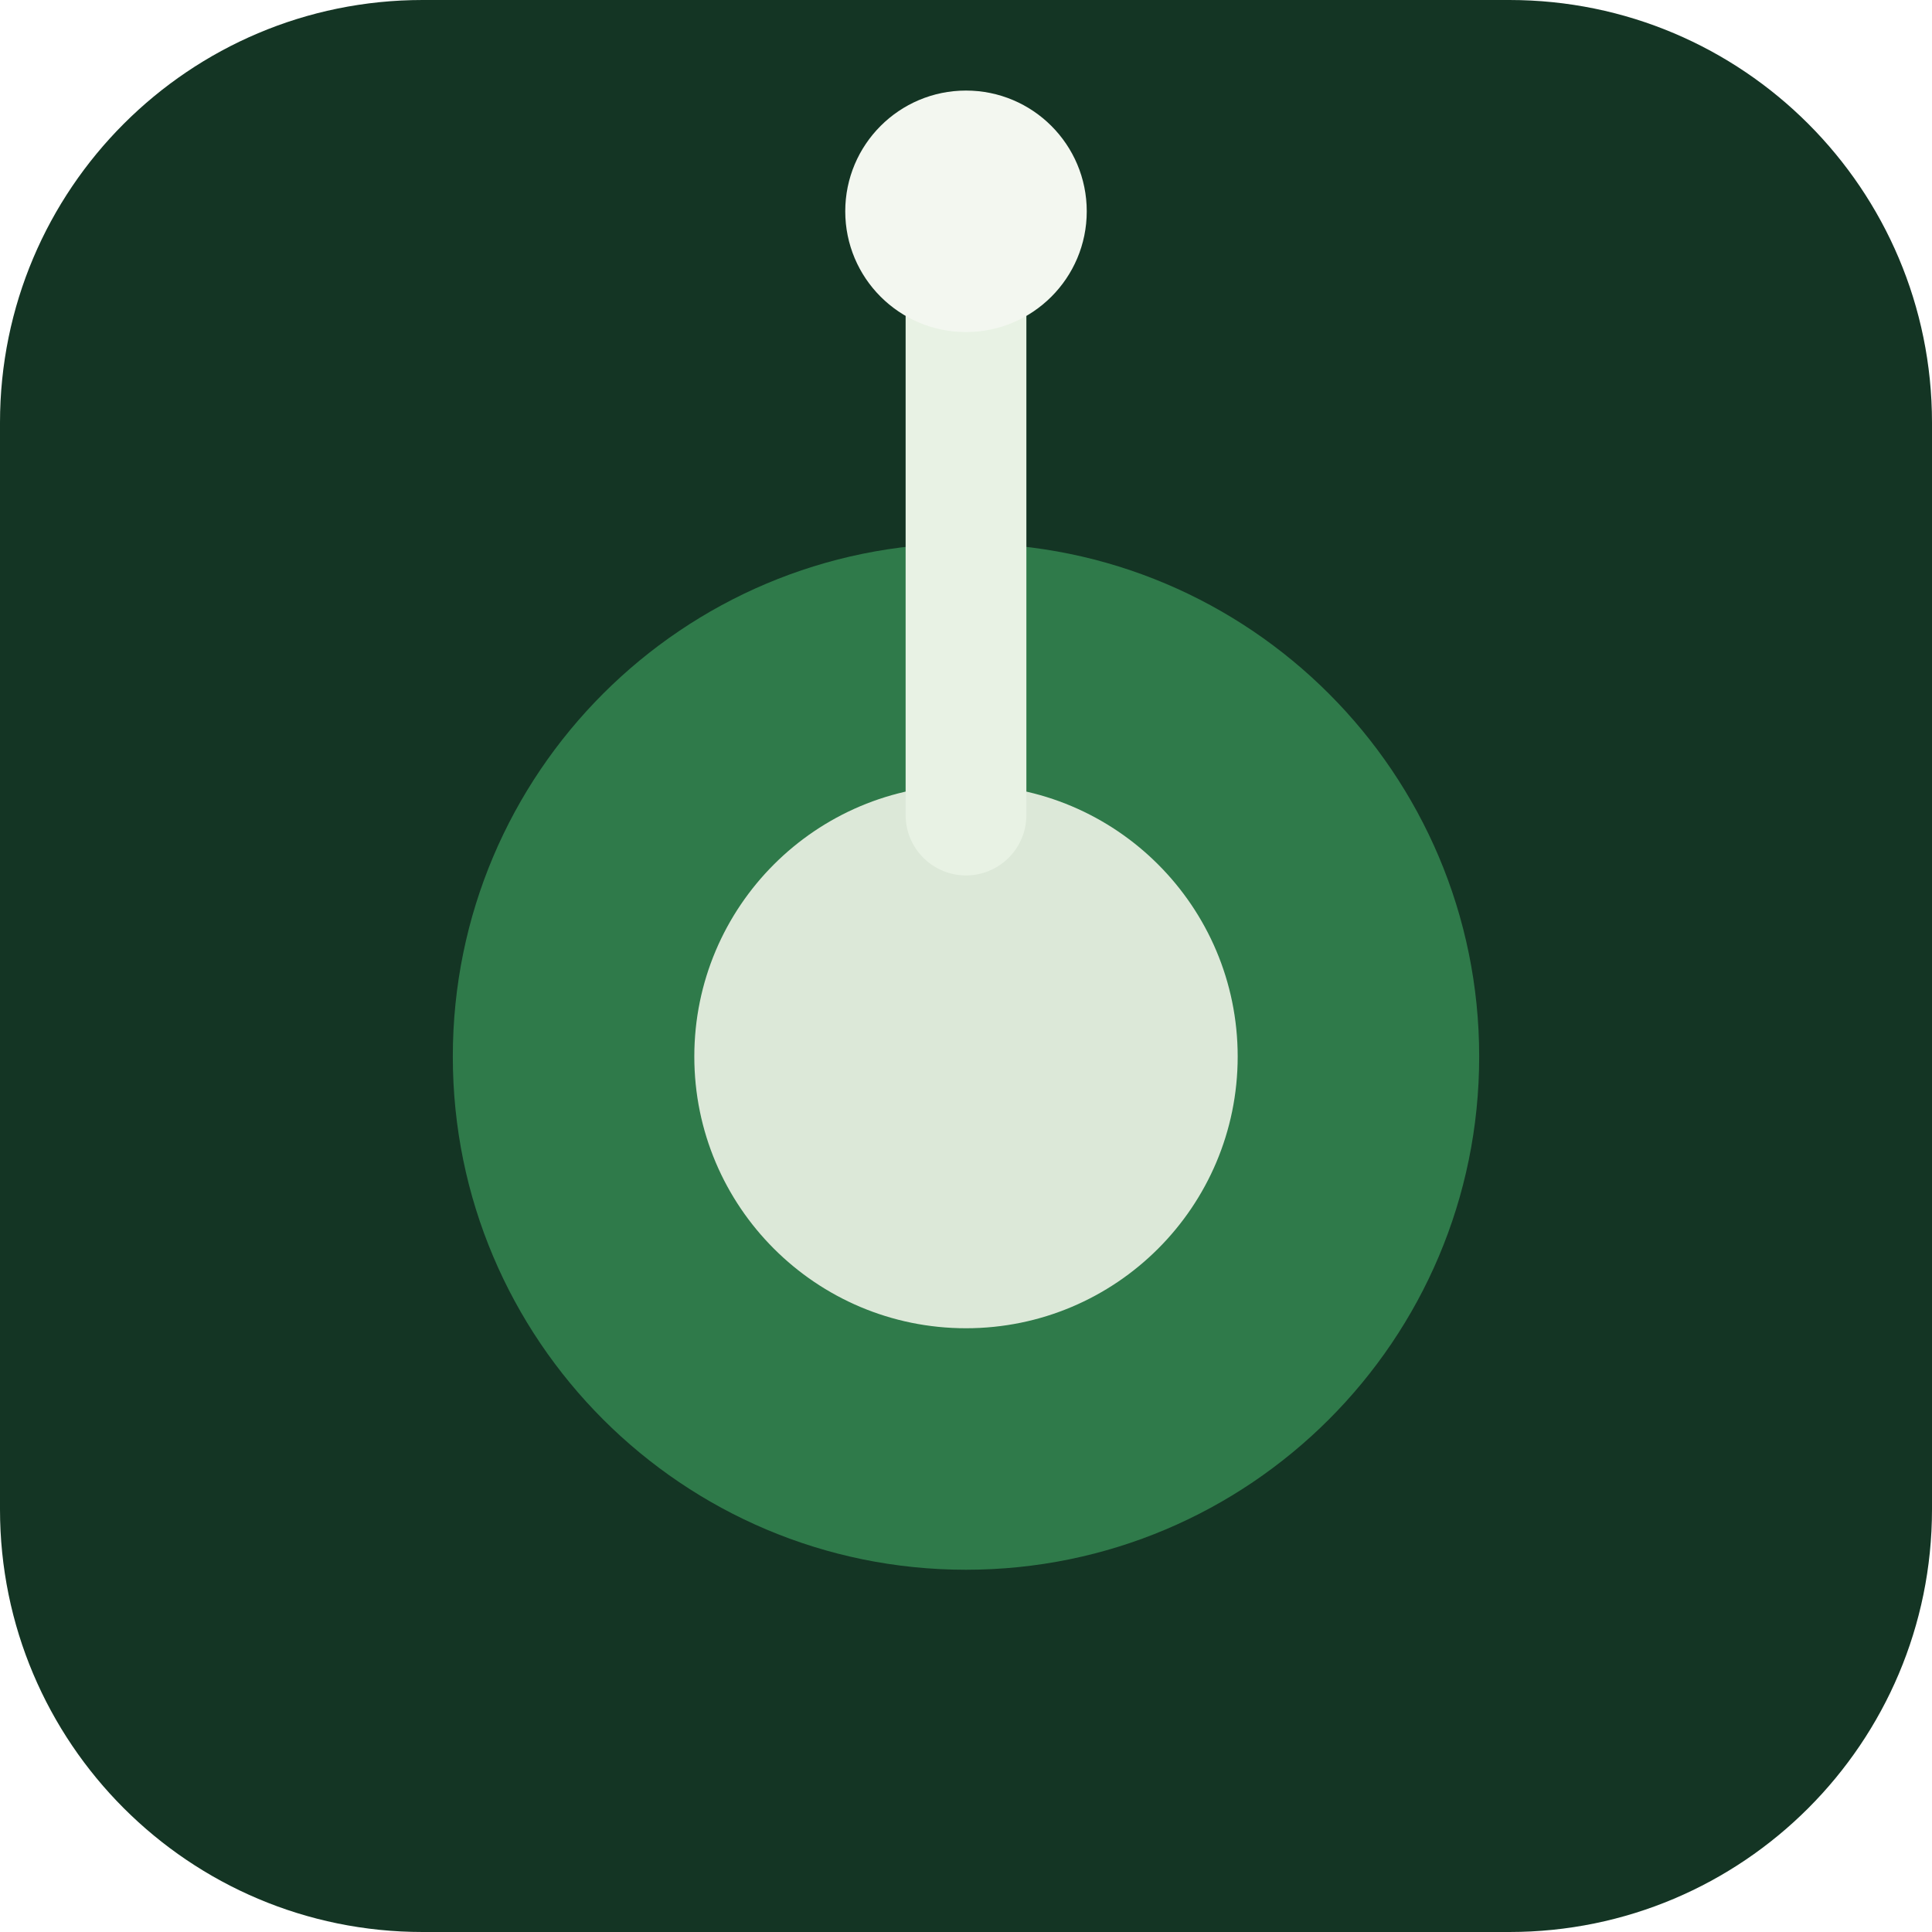
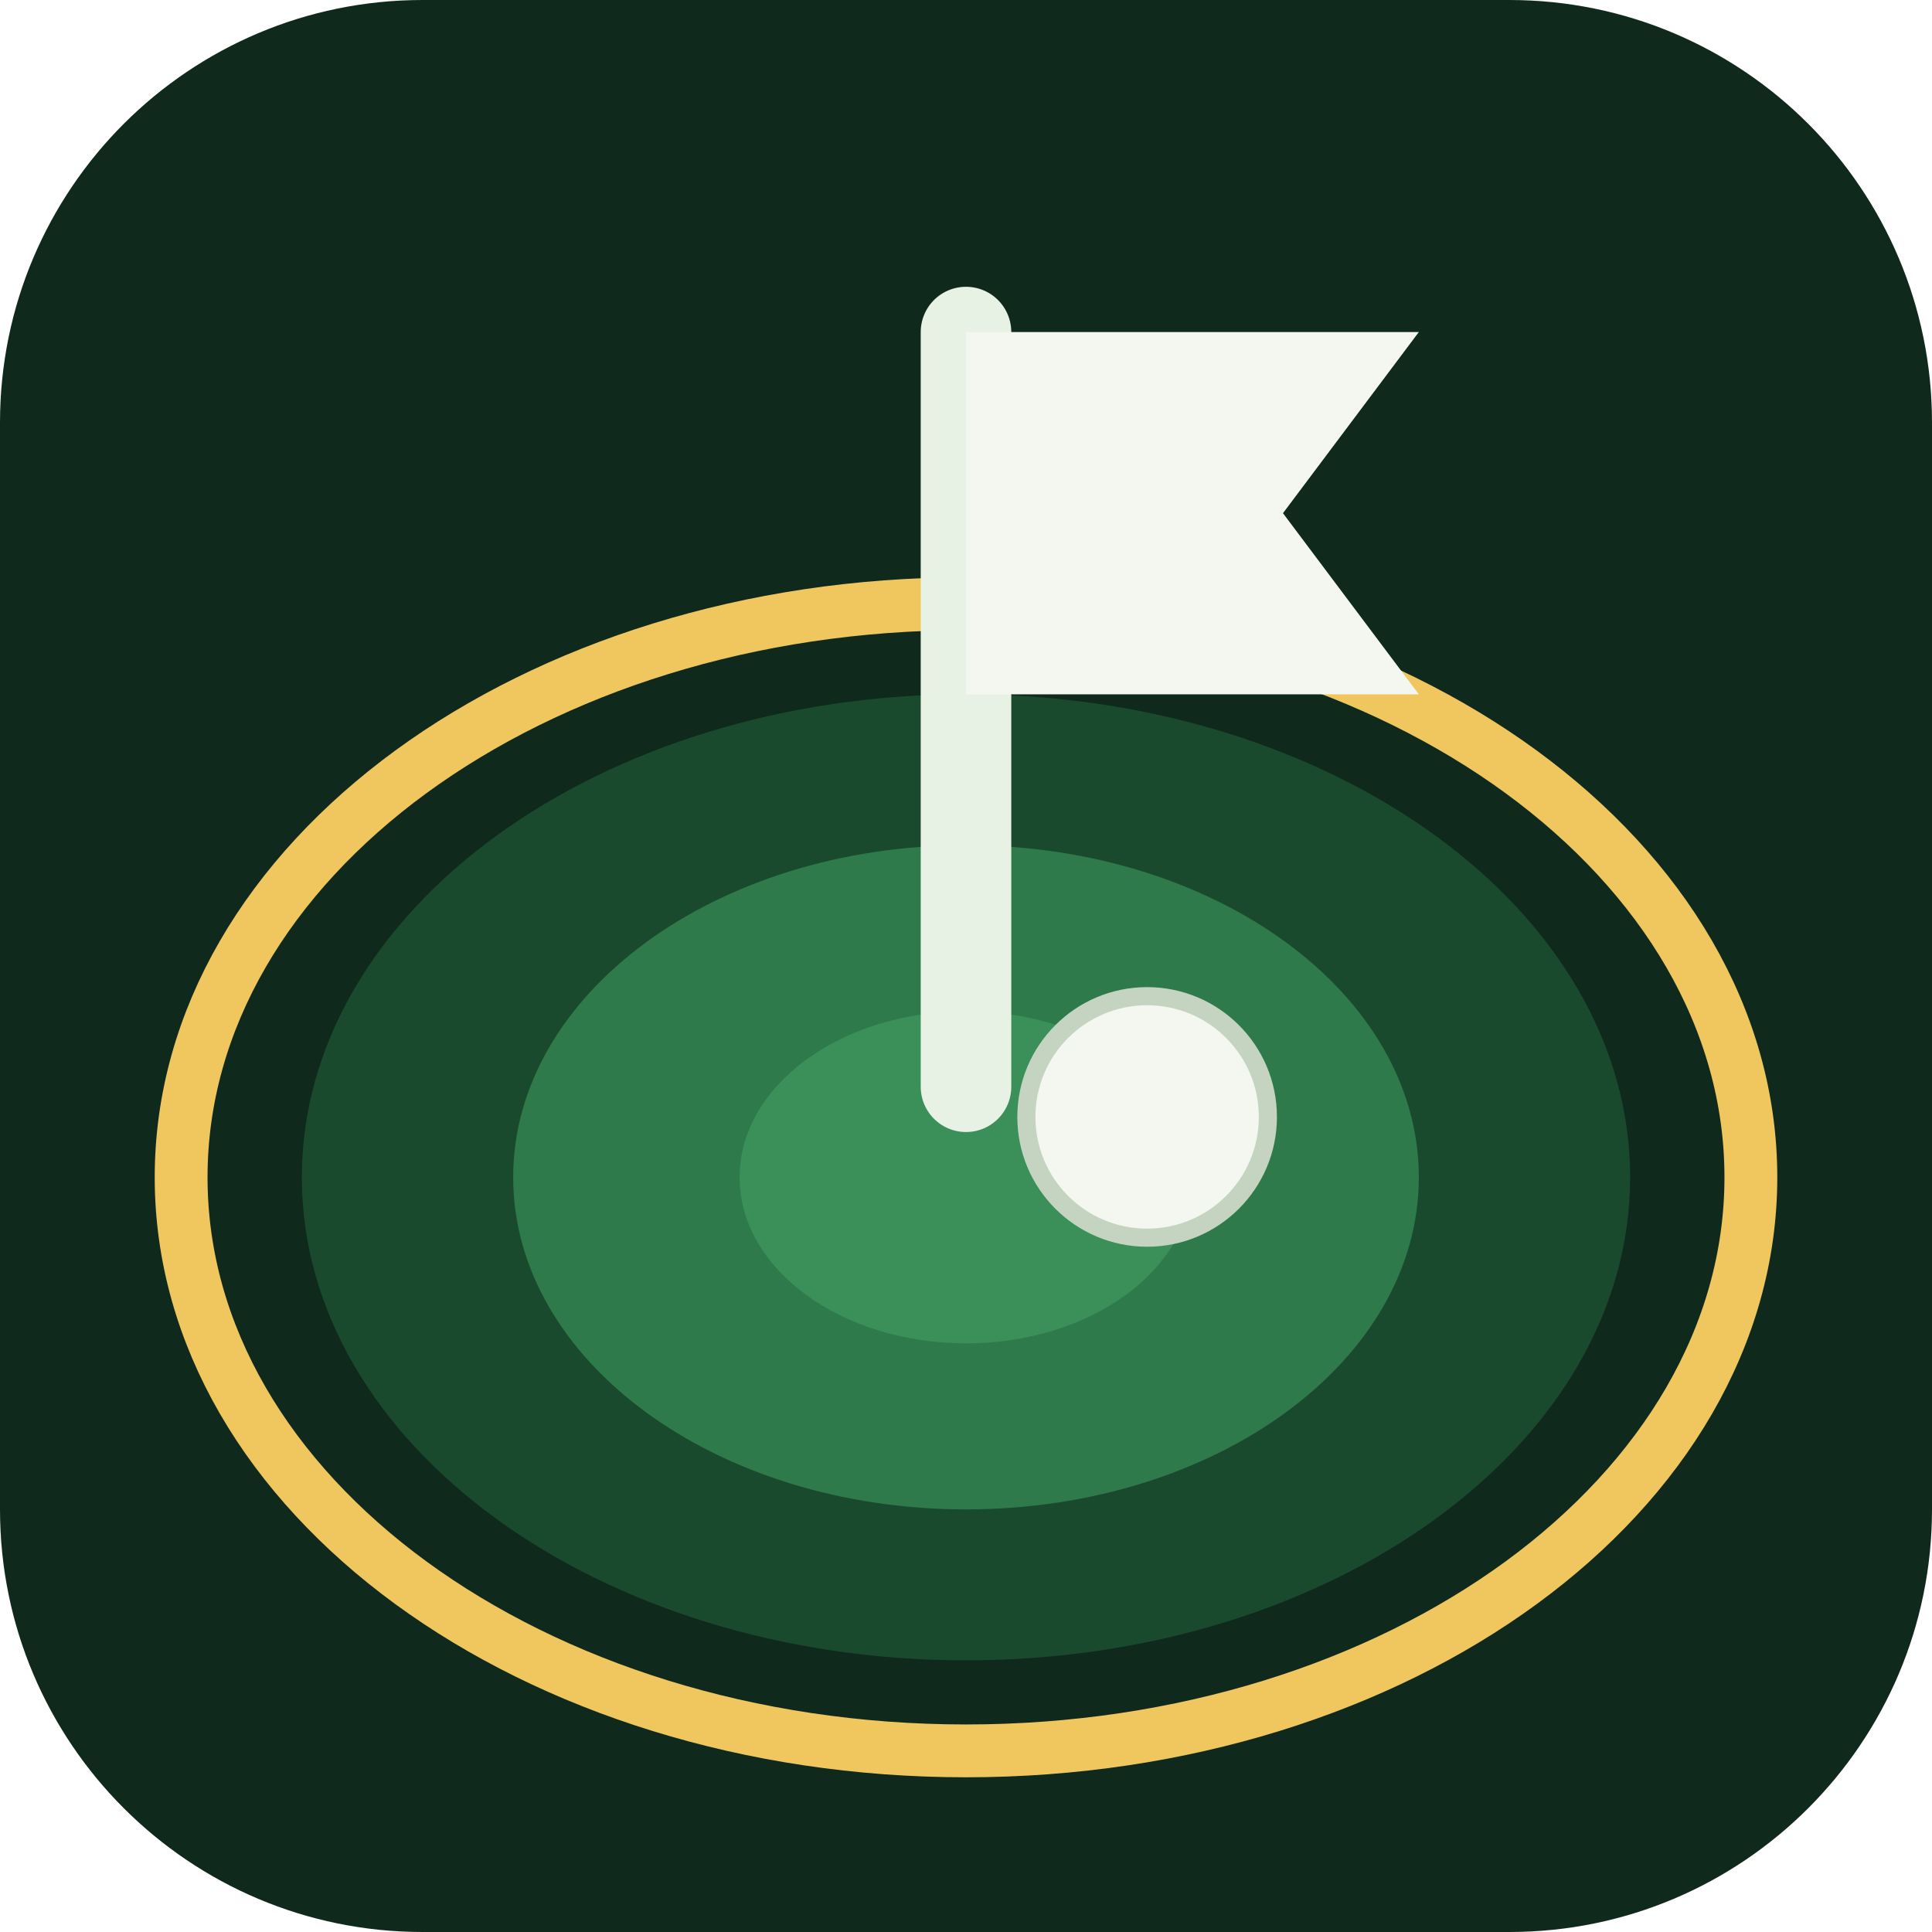
- <svg xmlns="http://www.w3.org/2000/svg" viewBox="0 0 128 128" fill="none">
-   <rect width="128" height="128" rx="28" fill="#143524" />
-   <circle cx="64" cy="70" r="34" fill="#2f7a4a" />
-   <circle cx="64" cy="70" r="18" fill="#dce8d8" />
-   <path d="M64 18v36" stroke="#e8f2e4" stroke-width="8" stroke-linecap="round" />
-   <circle cx="64" cy="14" r="8" fill="#f3f7f0" />
+ <svg xmlns="http://www.w3.org/2000/svg" viewBox="0 0 128 128" role="img" aria-label="Bay Control">
+   <rect width="128" height="128" rx="28" fill="#0f2a1c" />
+   <ellipse cx="64" cy="78" rx="52" ry="38" fill="none" stroke="#f0c75e" stroke-width="3.5" />
+   <ellipse cx="64" cy="78" rx="44" ry="32" fill="#1a4a2e" />
+   <ellipse cx="64" cy="78" rx="30" ry="22" fill="#2f7a4a" />
+   <ellipse cx="64" cy="78" rx="15" ry="11" fill="#3b8f58" />
+   <circle cx="76" cy="74" r="8" fill="#f3f7f0" stroke="#c5d4c0" stroke-width="1.2" />
+   <path d="M64 22v50" stroke="#e8f2e4" stroke-width="6" stroke-linecap="round" />
+   <path d="M64 22h30l-9 12 9 12H64V22z" fill="#f3f7f0" />
</svg>
